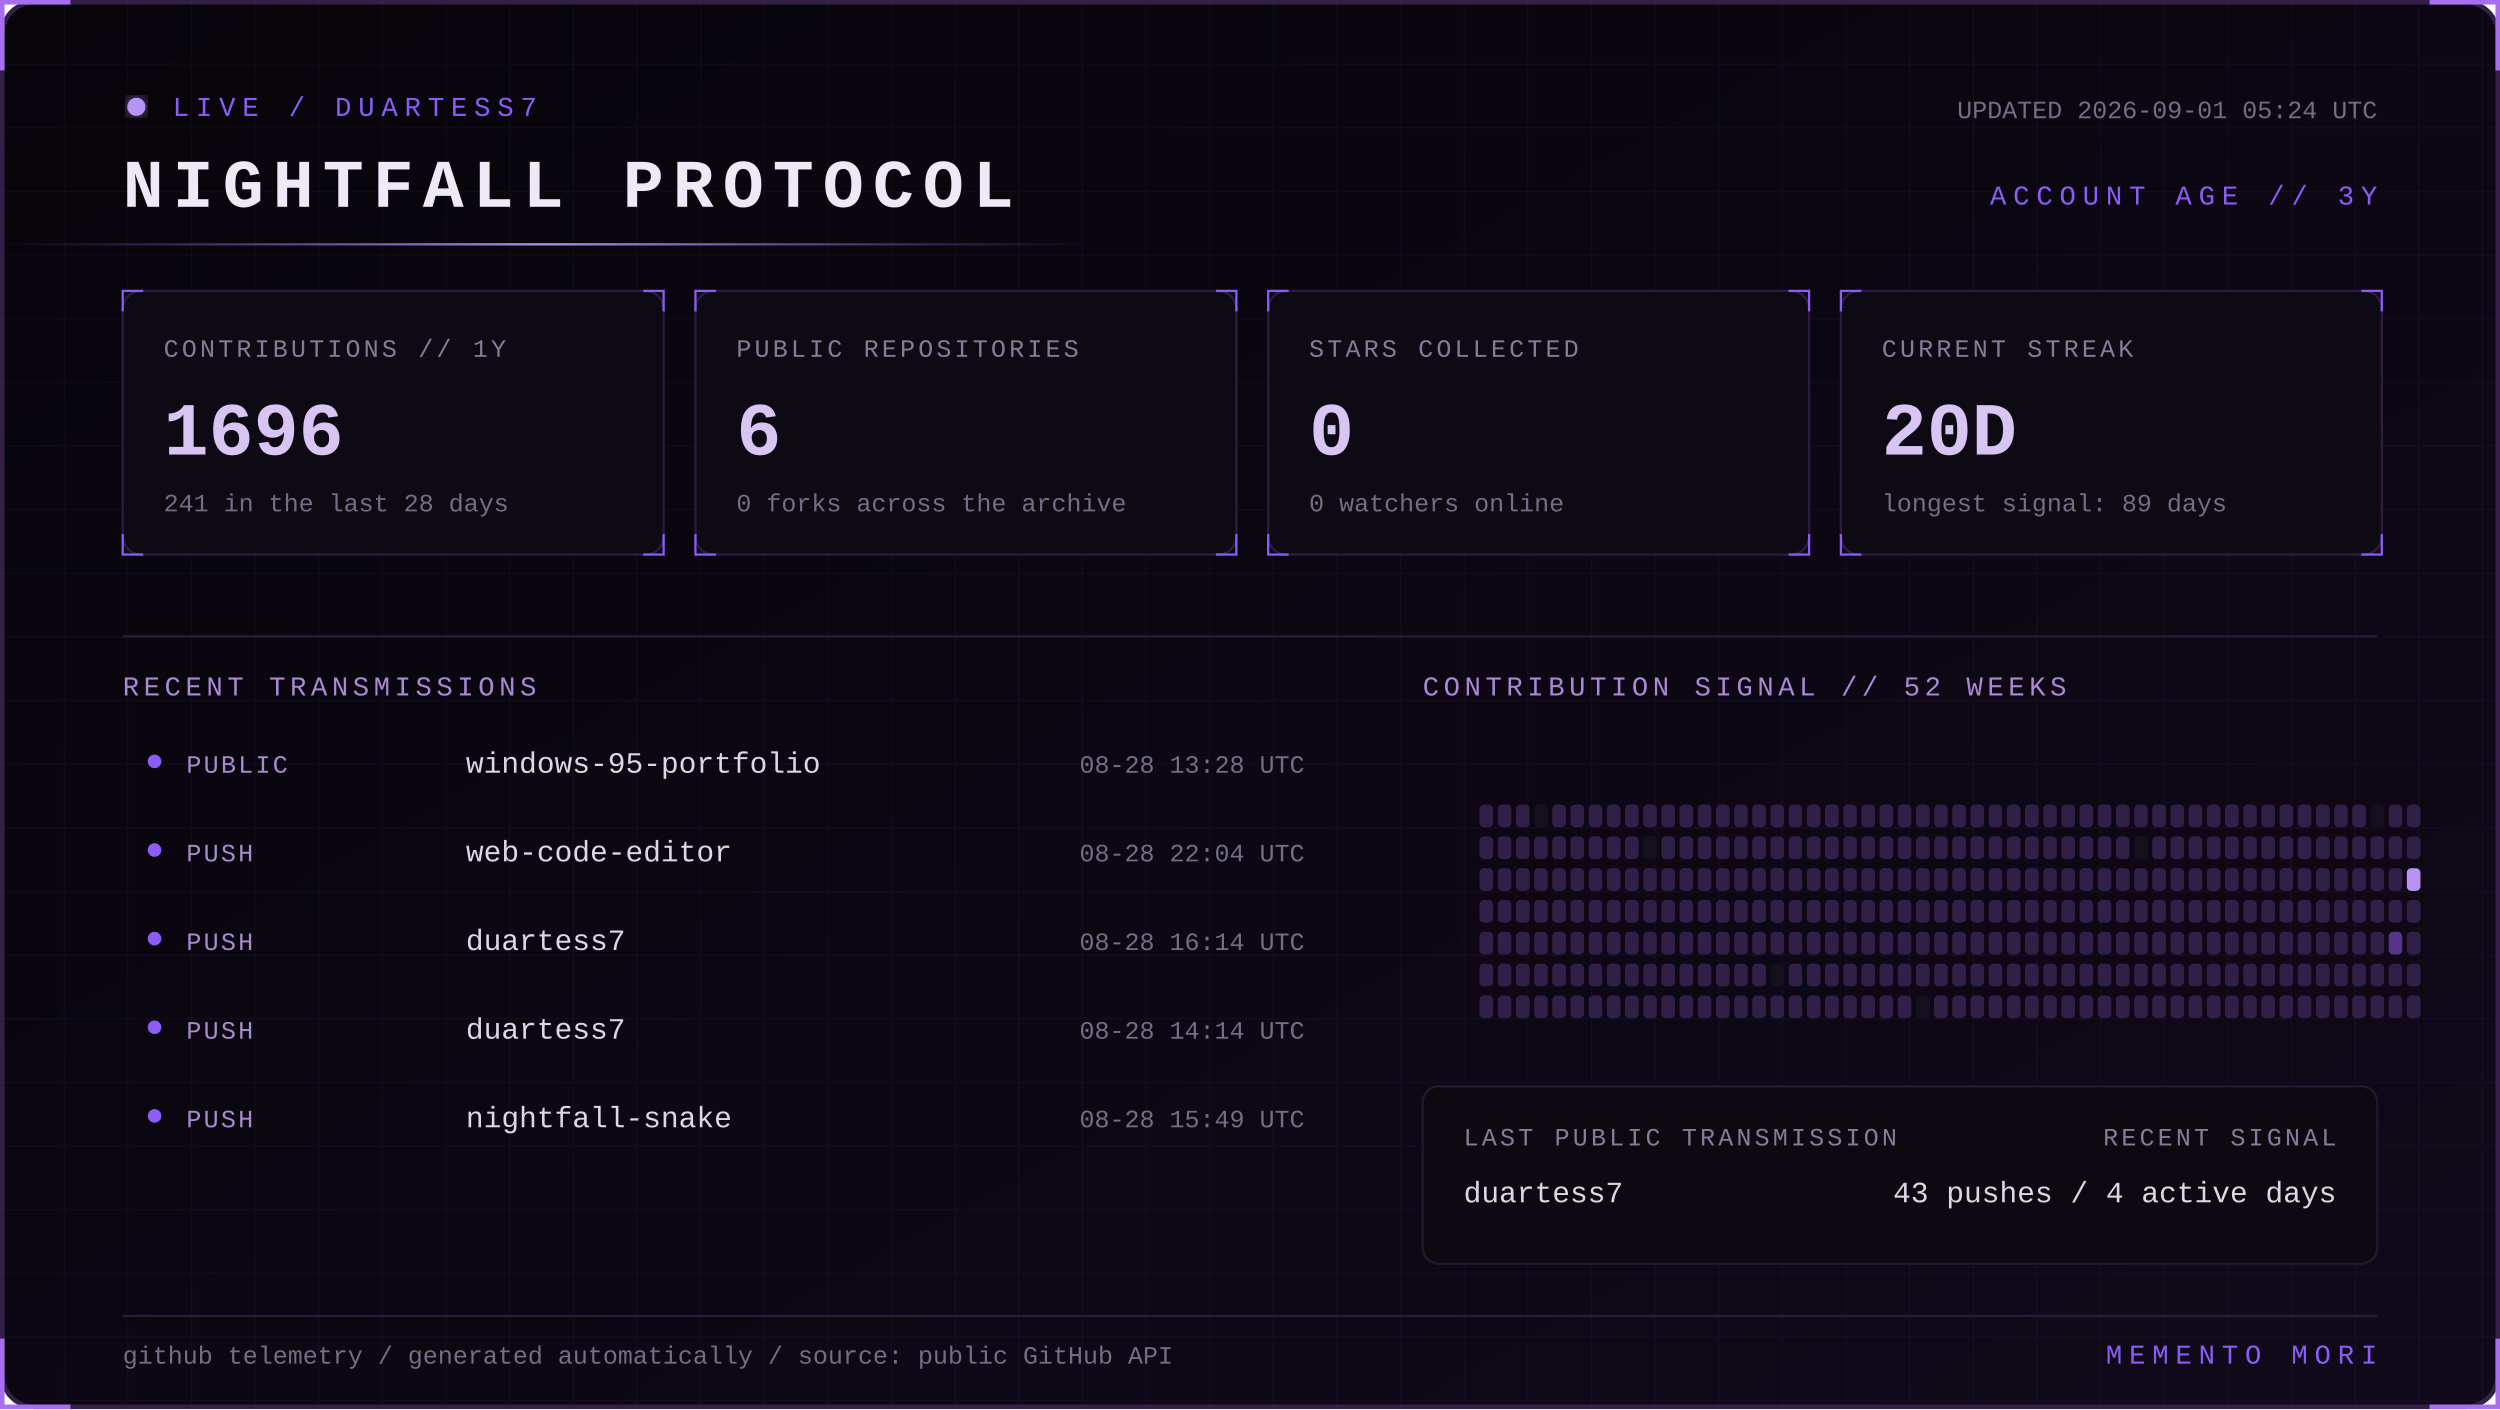
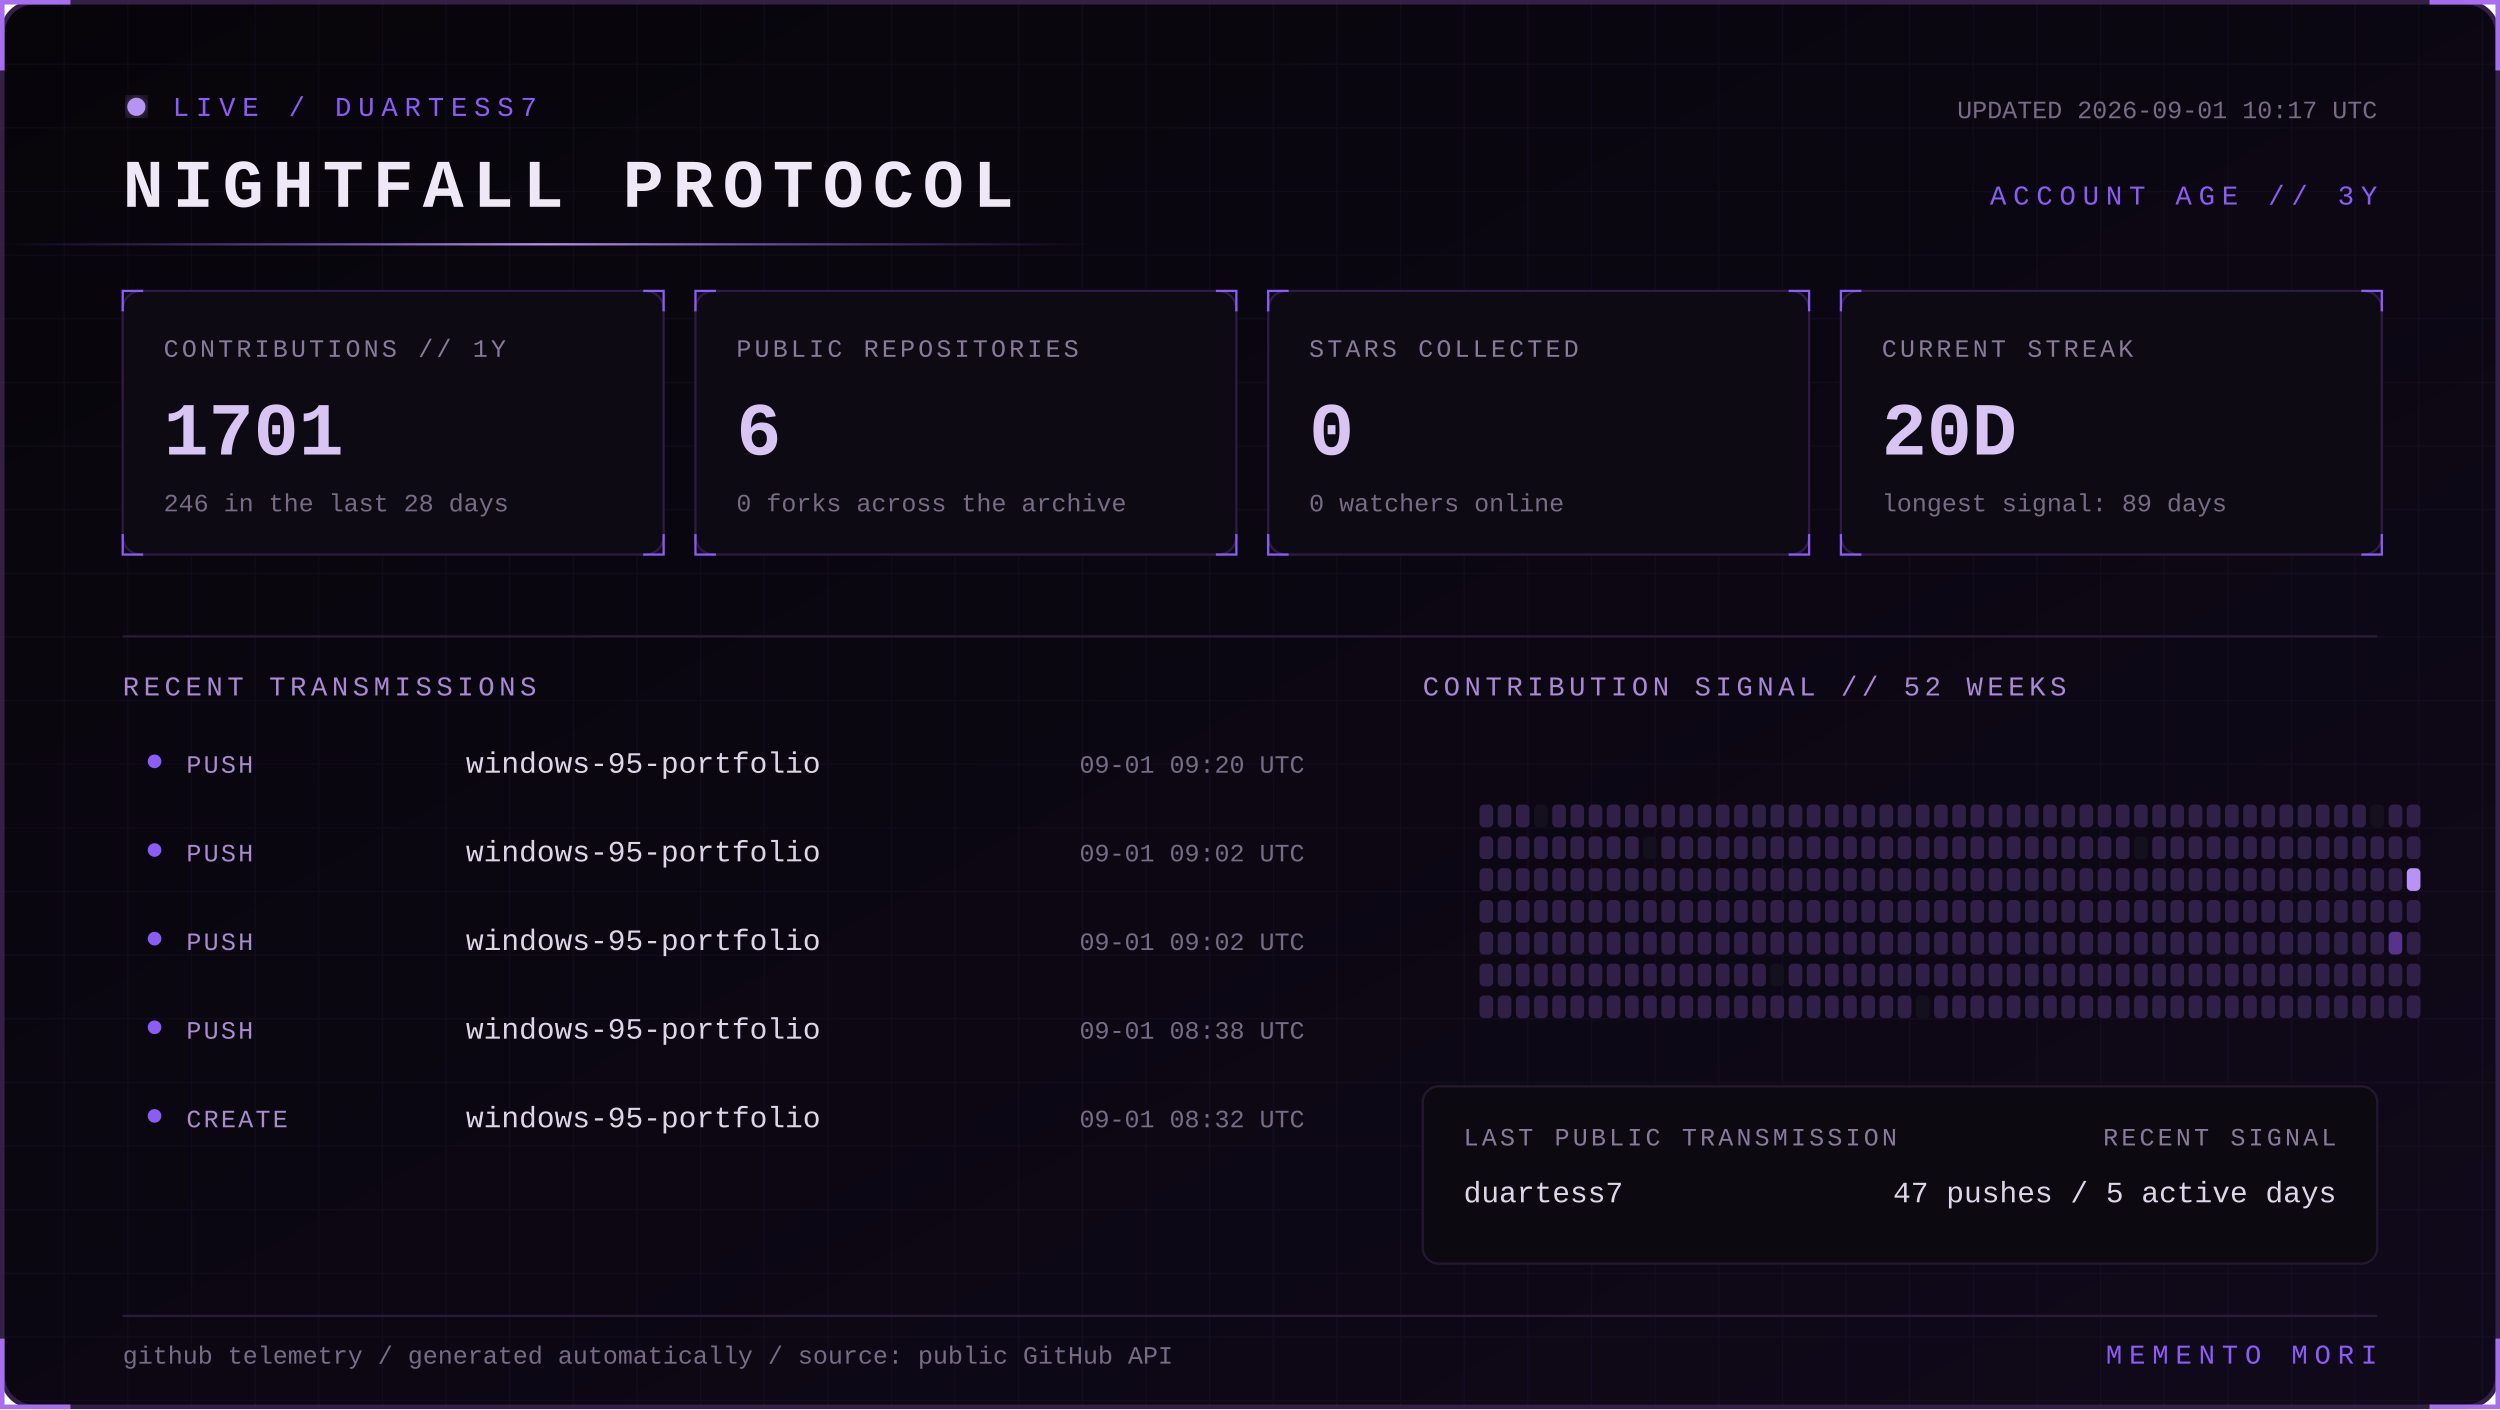
<svg xmlns="http://www.w3.org/2000/svg" width="1100" height="620" viewBox="0 0 1100 620" role="img" aria-labelledby="title desc">
  <defs>
    <linearGradient id="bg" x1="0" y1="0" x2="1" y2="1">
      <stop stop-color="#07050a" />
      <stop offset="1" stop-color="#10091a" />
    </linearGradient>
    <linearGradient id="beam">
      <stop stop-color="#8b5cf6" stop-opacity="0" />
      <stop offset=".5" stop-color="#b794f4" />
      <stop offset="1" stop-color="#8b5cf6" stop-opacity="0" />
    </linearGradient>
    <filter id="glow">
      <feGaussianBlur stdDeviation="4" result="b" />
      <feMerge>
        <feMergeNode in="b" />
        <feMergeNode in="SourceGraphic" />
      </feMerge>
    </filter>
    <pattern id="grid" width="28" height="28" patternUnits="userSpaceOnUse">
      <path d="M28 0H0V28" fill="none" stroke="#8b5cf6" stroke-opacity=".055" />
    </pattern>
    <style>
      text { font-family: Consolas, 'Courier New', monospace; }
      .kicker { fill:#8b5cf6; font-size:12px; letter-spacing:3px; }
      .title { fill:#eee8f7; font-size:30px; font-weight:700; letter-spacing:4px; }
      .label { fill:#887a99; font-size:11px; letter-spacing:1.4px; }
      .value { fill:#d8c5f4; font-size:33px; font-weight:700; }
      .detail,.pct { fill:#776b85; font-size:11px; }
      .section { fill:#aa88d4; font-size:12px; letter-spacing:2px; }
      .lang { fill:#ded5e8; font-size:13px; }
      .event { fill:#a98bce; font-size:11px; letter-spacing:1px; }
      .scan { animation:scan 5s linear infinite; }
      .blink { animation:blink 1.6s step-end infinite; }
      @keyframes scan { from { transform:translateX(-500px) } to { transform:translateX(1100px) } }
      @keyframes blink { 50% { opacity:.25 } }
    </style>
  </defs>
  <rect x="1" y="1" width="1098" height="618" rx="14" fill="url(#bg)" stroke="#342047" stroke-width="2" />
  <rect x="1" y="1" width="1098" height="618" rx="14" fill="url(#grid)" />
  <path d="M31 1H1v30 M1069 1h30v30 M1099 589v30h-30 M31 619H1v-30" stroke="#a76ff0" stroke-width="2" fill="none" />
  <g transform="translate(54 42)">
    <circle cx="6" cy="5" r="4" fill="#b794f4" filter="url(#glow)" class="blink" />
    <text x="22" y="9" class="kicker">LIVE / DUARTESS7</text>
    <text y="49" class="title">NIGHTFALL PROTOCOL</text>
-     <text x="992" y="10" text-anchor="end" class="detail">UPDATED 2026-09-01 05:24 UTC</text>
+     <text x="992" y="10" text-anchor="end" class="detail">UPDATED 2026-09-01 10:17 UTC</text>
    <text x="992" y="48" text-anchor="end" class="kicker">ACCOUNT AGE // 3Y</text>
  </g>
  <rect y="107" width="480" height="1" fill="url(#beam)" class="scan" />
  <g transform="translate(54 128)">
    <rect width="238" height="116" rx="8" fill="#0d0a13" stroke="#2d1b43" />
    <path d="M0 9V0h9 M229 0h9v9 M238 107v9h-9 M9 116H0v-9" stroke="#8b5cf6" fill="none" />
    <text x="18" y="29" class="label">CONTRIBUTIONS // 1Y</text>
-     <text x="18" y="72" class="value">1696</text>
-     <text x="18" y="97" class="detail">241 in the last 28 days</text>
+     <text x="18" y="72" class="value">1701</text>
+     <text x="18" y="97" class="detail">246 in the last 28 days</text>
  </g>
  <g transform="translate(306 128)">
    <rect width="238" height="116" rx="8" fill="#0d0a13" stroke="#2d1b43" />
    <path d="M0 9V0h9 M229 0h9v9 M238 107v9h-9 M9 116H0v-9" stroke="#8b5cf6" fill="none" />
    <text x="18" y="29" class="label">PUBLIC REPOSITORIES</text>
    <text x="18" y="72" class="value">6</text>
    <text x="18" y="97" class="detail">0 forks across the archive</text>
  </g>
  <g transform="translate(558 128)">
    <rect width="238" height="116" rx="8" fill="#0d0a13" stroke="#2d1b43" />
    <path d="M0 9V0h9 M229 0h9v9 M238 107v9h-9 M9 116H0v-9" stroke="#8b5cf6" fill="none" />
    <text x="18" y="29" class="label">STARS COLLECTED</text>
    <text x="18" y="72" class="value">0</text>
    <text x="18" y="97" class="detail">0 watchers online</text>
  </g>
  <g transform="translate(810 128)">
    <rect width="238" height="116" rx="8" fill="#0d0a13" stroke="#2d1b43" />
    <path d="M0 9V0h9 M229 0h9v9 M238 107v9h-9 M9 116H0v-9" stroke="#8b5cf6" fill="none" />
    <text x="18" y="29" class="label">CURRENT STREAK</text>
    <text x="18" y="72" class="value">20D</text>
    <text x="18" y="97" class="detail">longest signal: 89 days</text>
  </g>
  <path d="M54 280H1046" stroke="#291b39" />
  <text x="54" y="306" class="section">RECENT TRANSMISSIONS</text>
  <text x="626" y="306" class="section">CONTRIBUTION SIGNAL // 52 WEEKS</text>
  <circle cx="68" cy="335" r="3" fill="#8b5cf6" />
-   <text x="82" y="340" class="event">PUBLIC</text>
+   <text x="82" y="340" class="event">PUSH</text>
  <text x="205" y="340" class="lang">windows-95-portfolio</text>
-   <text x="574" y="340" text-anchor="end" class="pct">08-28 13:28 UTC</text>
+   <text x="574" y="340" text-anchor="end" class="pct">09-01 09:20 UTC</text>
  <circle cx="68" cy="374" r="3" fill="#8b5cf6" />
  <text x="82" y="379" class="event">PUSH</text>
-   <text x="205" y="379" class="lang">web-code-editor</text>
-   <text x="574" y="379" text-anchor="end" class="pct">08-28 22:04 UTC</text>
+   <text x="205" y="379" class="lang">windows-95-portfolio</text>
+   <text x="574" y="379" text-anchor="end" class="pct">09-01 09:02 UTC</text>
  <circle cx="68" cy="413" r="3" fill="#8b5cf6" />
  <text x="82" y="418" class="event">PUSH</text>
-   <text x="205" y="418" class="lang">duartess7</text>
-   <text x="574" y="418" text-anchor="end" class="pct">08-28 16:14 UTC</text>
+   <text x="205" y="418" class="lang">windows-95-portfolio</text>
+   <text x="574" y="418" text-anchor="end" class="pct">09-01 09:02 UTC</text>
  <circle cx="68" cy="452" r="3" fill="#8b5cf6" />
  <text x="82" y="457" class="event">PUSH</text>
-   <text x="205" y="457" class="lang">duartess7</text>
-   <text x="574" y="457" text-anchor="end" class="pct">08-28 14:14 UTC</text>
+   <text x="205" y="457" class="lang">windows-95-portfolio</text>
+   <text x="574" y="457" text-anchor="end" class="pct">09-01 08:38 UTC</text>
  <circle cx="68" cy="491" r="3" fill="#8b5cf6" />
-   <text x="82" y="496" class="event">PUSH</text>
-   <text x="205" y="496" class="lang">nightfall-snake</text>
-   <text x="574" y="496" text-anchor="end" class="pct">08-28 15:49 UTC</text>
+   <text x="82" y="496" class="event">CREATE</text>
+   <text x="205" y="496" class="lang">windows-95-portfolio</text>
+   <text x="574" y="496" text-anchor="end" class="pct">09-01 08:32 UTC</text>
  <g>
    <rect x="651" y="354" width="6" height="10" rx="2" fill="#302047" />
    <rect x="651" y="368" width="6" height="10" rx="2" fill="#302047" />
    <rect x="651" y="382" width="6" height="10" rx="2" fill="#302047" />
    <rect x="651" y="396" width="6" height="10" rx="2" fill="#302047" />
    <rect x="651" y="410" width="6" height="10" rx="2" fill="#302047" />
    <rect x="651" y="424" width="6" height="10" rx="2" fill="#302047" />
    <rect x="651" y="438" width="6" height="10" rx="2" fill="#302047" />
    <rect x="659" y="354" width="6" height="10" rx="2" fill="#302047" />
    <rect x="659" y="368" width="6" height="10" rx="2" fill="#302047" />
    <rect x="659" y="382" width="6" height="10" rx="2" fill="#302047" />
    <rect x="659" y="396" width="6" height="10" rx="2" fill="#302047" />
    <rect x="659" y="410" width="6" height="10" rx="2" fill="#302047" />
    <rect x="659" y="424" width="6" height="10" rx="2" fill="#302047" />
    <rect x="659" y="438" width="6" height="10" rx="2" fill="#302047" />
    <rect x="667" y="354" width="6" height="10" rx="2" fill="#302047" />
    <rect x="667" y="368" width="6" height="10" rx="2" fill="#302047" />
    <rect x="667" y="382" width="6" height="10" rx="2" fill="#302047" />
    <rect x="667" y="396" width="6" height="10" rx="2" fill="#302047" />
    <rect x="667" y="410" width="6" height="10" rx="2" fill="#302047" />
    <rect x="667" y="424" width="6" height="10" rx="2" fill="#302047" />
    <rect x="667" y="438" width="6" height="10" rx="2" fill="#302047" />
    <rect x="675" y="354" width="6" height="10" rx="2" fill="#15101d" />
    <rect x="675" y="368" width="6" height="10" rx="2" fill="#302047" />
    <rect x="675" y="382" width="6" height="10" rx="2" fill="#302047" />
    <rect x="675" y="396" width="6" height="10" rx="2" fill="#302047" />
    <rect x="675" y="410" width="6" height="10" rx="2" fill="#302047" />
    <rect x="675" y="424" width="6" height="10" rx="2" fill="#302047" />
    <rect x="675" y="438" width="6" height="10" rx="2" fill="#302047" />
    <rect x="683" y="354" width="6" height="10" rx="2" fill="#302047" />
    <rect x="683" y="368" width="6" height="10" rx="2" fill="#302047" />
    <rect x="683" y="382" width="6" height="10" rx="2" fill="#302047" />
    <rect x="683" y="396" width="6" height="10" rx="2" fill="#302047" />
    <rect x="683" y="410" width="6" height="10" rx="2" fill="#302047" />
    <rect x="683" y="424" width="6" height="10" rx="2" fill="#302047" />
    <rect x="683" y="438" width="6" height="10" rx="2" fill="#302047" />
    <rect x="691" y="354" width="6" height="10" rx="2" fill="#302047" />
    <rect x="691" y="368" width="6" height="10" rx="2" fill="#302047" />
    <rect x="691" y="382" width="6" height="10" rx="2" fill="#302047" />
    <rect x="691" y="396" width="6" height="10" rx="2" fill="#302047" />
    <rect x="691" y="410" width="6" height="10" rx="2" fill="#302047" />
    <rect x="691" y="424" width="6" height="10" rx="2" fill="#302047" />
    <rect x="691" y="438" width="6" height="10" rx="2" fill="#302047" />
    <rect x="699" y="354" width="6" height="10" rx="2" fill="#302047" />
    <rect x="699" y="368" width="6" height="10" rx="2" fill="#302047" />
    <rect x="699" y="382" width="6" height="10" rx="2" fill="#302047" />
    <rect x="699" y="396" width="6" height="10" rx="2" fill="#302047" />
    <rect x="699" y="410" width="6" height="10" rx="2" fill="#302047" />
    <rect x="699" y="424" width="6" height="10" rx="2" fill="#302047" />
    <rect x="699" y="438" width="6" height="10" rx="2" fill="#302047" />
    <rect x="707" y="354" width="6" height="10" rx="2" fill="#302047" />
    <rect x="707" y="368" width="6" height="10" rx="2" fill="#302047" />
    <rect x="707" y="382" width="6" height="10" rx="2" fill="#302047" />
    <rect x="707" y="396" width="6" height="10" rx="2" fill="#302047" />
    <rect x="707" y="410" width="6" height="10" rx="2" fill="#302047" />
    <rect x="707" y="424" width="6" height="10" rx="2" fill="#302047" />
    <rect x="707" y="438" width="6" height="10" rx="2" fill="#302047" />
    <rect x="715" y="354" width="6" height="10" rx="2" fill="#302047" />
    <rect x="715" y="368" width="6" height="10" rx="2" fill="#302047" />
    <rect x="715" y="382" width="6" height="10" rx="2" fill="#302047" />
    <rect x="715" y="396" width="6" height="10" rx="2" fill="#302047" />
    <rect x="715" y="410" width="6" height="10" rx="2" fill="#302047" />
    <rect x="715" y="424" width="6" height="10" rx="2" fill="#302047" />
    <rect x="715" y="438" width="6" height="10" rx="2" fill="#302047" />
    <rect x="723" y="354" width="6" height="10" rx="2" fill="#302047" />
    <rect x="723" y="368" width="6" height="10" rx="2" fill="#15101d" />
    <rect x="723" y="382" width="6" height="10" rx="2" fill="#302047" />
    <rect x="723" y="396" width="6" height="10" rx="2" fill="#302047" />
    <rect x="723" y="410" width="6" height="10" rx="2" fill="#302047" />
    <rect x="723" y="424" width="6" height="10" rx="2" fill="#302047" />
    <rect x="723" y="438" width="6" height="10" rx="2" fill="#302047" />
    <rect x="731" y="354" width="6" height="10" rx="2" fill="#302047" />
    <rect x="731" y="368" width="6" height="10" rx="2" fill="#302047" />
    <rect x="731" y="382" width="6" height="10" rx="2" fill="#302047" />
    <rect x="731" y="396" width="6" height="10" rx="2" fill="#302047" />
    <rect x="731" y="410" width="6" height="10" rx="2" fill="#302047" />
    <rect x="731" y="424" width="6" height="10" rx="2" fill="#302047" />
    <rect x="731" y="438" width="6" height="10" rx="2" fill="#302047" />
    <rect x="739" y="354" width="6" height="10" rx="2" fill="#302047" />
    <rect x="739" y="368" width="6" height="10" rx="2" fill="#302047" />
    <rect x="739" y="382" width="6" height="10" rx="2" fill="#302047" />
    <rect x="739" y="396" width="6" height="10" rx="2" fill="#302047" />
    <rect x="739" y="410" width="6" height="10" rx="2" fill="#302047" />
    <rect x="739" y="424" width="6" height="10" rx="2" fill="#302047" />
    <rect x="739" y="438" width="6" height="10" rx="2" fill="#302047" />
    <rect x="747" y="354" width="6" height="10" rx="2" fill="#302047" />
    <rect x="747" y="368" width="6" height="10" rx="2" fill="#302047" />
    <rect x="747" y="382" width="6" height="10" rx="2" fill="#302047" />
    <rect x="747" y="396" width="6" height="10" rx="2" fill="#302047" />
    <rect x="747" y="410" width="6" height="10" rx="2" fill="#302047" />
    <rect x="747" y="424" width="6" height="10" rx="2" fill="#302047" />
    <rect x="747" y="438" width="6" height="10" rx="2" fill="#302047" />
    <rect x="755" y="354" width="6" height="10" rx="2" fill="#302047" />
    <rect x="755" y="368" width="6" height="10" rx="2" fill="#302047" />
    <rect x="755" y="382" width="6" height="10" rx="2" fill="#302047" />
    <rect x="755" y="396" width="6" height="10" rx="2" fill="#302047" />
    <rect x="755" y="410" width="6" height="10" rx="2" fill="#302047" />
    <rect x="755" y="424" width="6" height="10" rx="2" fill="#302047" />
    <rect x="755" y="438" width="6" height="10" rx="2" fill="#302047" />
    <rect x="763" y="354" width="6" height="10" rx="2" fill="#302047" />
    <rect x="763" y="368" width="6" height="10" rx="2" fill="#302047" />
    <rect x="763" y="382" width="6" height="10" rx="2" fill="#302047" />
    <rect x="763" y="396" width="6" height="10" rx="2" fill="#302047" />
    <rect x="763" y="410" width="6" height="10" rx="2" fill="#302047" />
    <rect x="763" y="424" width="6" height="10" rx="2" fill="#302047" />
    <rect x="763" y="438" width="6" height="10" rx="2" fill="#302047" />
    <rect x="771" y="354" width="6" height="10" rx="2" fill="#302047" />
    <rect x="771" y="368" width="6" height="10" rx="2" fill="#302047" />
    <rect x="771" y="382" width="6" height="10" rx="2" fill="#302047" />
    <rect x="771" y="396" width="6" height="10" rx="2" fill="#302047" />
    <rect x="771" y="410" width="6" height="10" rx="2" fill="#302047" />
    <rect x="771" y="424" width="6" height="10" rx="2" fill="#302047" />
    <rect x="771" y="438" width="6" height="10" rx="2" fill="#302047" />
    <rect x="779" y="354" width="6" height="10" rx="2" fill="#302047" />
    <rect x="779" y="368" width="6" height="10" rx="2" fill="#302047" />
    <rect x="779" y="382" width="6" height="10" rx="2" fill="#302047" />
    <rect x="779" y="396" width="6" height="10" rx="2" fill="#302047" />
    <rect x="779" y="410" width="6" height="10" rx="2" fill="#302047" />
    <rect x="779" y="424" width="6" height="10" rx="2" fill="#15101d" />
    <rect x="779" y="438" width="6" height="10" rx="2" fill="#302047" />
    <rect x="787" y="354" width="6" height="10" rx="2" fill="#302047" />
    <rect x="787" y="368" width="6" height="10" rx="2" fill="#302047" />
    <rect x="787" y="382" width="6" height="10" rx="2" fill="#302047" />
    <rect x="787" y="396" width="6" height="10" rx="2" fill="#302047" />
    <rect x="787" y="410" width="6" height="10" rx="2" fill="#302047" />
    <rect x="787" y="424" width="6" height="10" rx="2" fill="#302047" />
    <rect x="787" y="438" width="6" height="10" rx="2" fill="#302047" />
    <rect x="795" y="354" width="6" height="10" rx="2" fill="#302047" />
    <rect x="795" y="368" width="6" height="10" rx="2" fill="#302047" />
    <rect x="795" y="382" width="6" height="10" rx="2" fill="#302047" />
    <rect x="795" y="396" width="6" height="10" rx="2" fill="#302047" />
    <rect x="795" y="410" width="6" height="10" rx="2" fill="#302047" />
    <rect x="795" y="424" width="6" height="10" rx="2" fill="#302047" />
    <rect x="795" y="438" width="6" height="10" rx="2" fill="#302047" />
    <rect x="803" y="354" width="6" height="10" rx="2" fill="#302047" />
    <rect x="803" y="368" width="6" height="10" rx="2" fill="#302047" />
    <rect x="803" y="382" width="6" height="10" rx="2" fill="#302047" />
    <rect x="803" y="396" width="6" height="10" rx="2" fill="#302047" />
    <rect x="803" y="410" width="6" height="10" rx="2" fill="#302047" />
    <rect x="803" y="424" width="6" height="10" rx="2" fill="#302047" />
    <rect x="803" y="438" width="6" height="10" rx="2" fill="#302047" />
    <rect x="811" y="354" width="6" height="10" rx="2" fill="#302047" />
    <rect x="811" y="368" width="6" height="10" rx="2" fill="#302047" />
    <rect x="811" y="382" width="6" height="10" rx="2" fill="#302047" />
    <rect x="811" y="396" width="6" height="10" rx="2" fill="#302047" />
    <rect x="811" y="410" width="6" height="10" rx="2" fill="#302047" />
    <rect x="811" y="424" width="6" height="10" rx="2" fill="#302047" />
    <rect x="811" y="438" width="6" height="10" rx="2" fill="#302047" />
    <rect x="819" y="354" width="6" height="10" rx="2" fill="#302047" />
    <rect x="819" y="368" width="6" height="10" rx="2" fill="#302047" />
    <rect x="819" y="382" width="6" height="10" rx="2" fill="#302047" />
    <rect x="819" y="396" width="6" height="10" rx="2" fill="#302047" />
    <rect x="819" y="410" width="6" height="10" rx="2" fill="#302047" />
    <rect x="819" y="424" width="6" height="10" rx="2" fill="#302047" />
    <rect x="819" y="438" width="6" height="10" rx="2" fill="#302047" />
    <rect x="827" y="354" width="6" height="10" rx="2" fill="#302047" />
    <rect x="827" y="368" width="6" height="10" rx="2" fill="#302047" />
    <rect x="827" y="382" width="6" height="10" rx="2" fill="#302047" />
    <rect x="827" y="396" width="6" height="10" rx="2" fill="#302047" />
    <rect x="827" y="410" width="6" height="10" rx="2" fill="#302047" />
    <rect x="827" y="424" width="6" height="10" rx="2" fill="#302047" />
    <rect x="827" y="438" width="6" height="10" rx="2" fill="#302047" />
    <rect x="835" y="354" width="6" height="10" rx="2" fill="#302047" />
    <rect x="835" y="368" width="6" height="10" rx="2" fill="#302047" />
    <rect x="835" y="382" width="6" height="10" rx="2" fill="#302047" />
    <rect x="835" y="396" width="6" height="10" rx="2" fill="#302047" />
    <rect x="835" y="410" width="6" height="10" rx="2" fill="#302047" />
    <rect x="835" y="424" width="6" height="10" rx="2" fill="#302047" />
    <rect x="835" y="438" width="6" height="10" rx="2" fill="#302047" />
    <rect x="843" y="354" width="6" height="10" rx="2" fill="#302047" />
    <rect x="843" y="368" width="6" height="10" rx="2" fill="#302047" />
    <rect x="843" y="382" width="6" height="10" rx="2" fill="#302047" />
    <rect x="843" y="396" width="6" height="10" rx="2" fill="#302047" />
    <rect x="843" y="410" width="6" height="10" rx="2" fill="#302047" />
    <rect x="843" y="424" width="6" height="10" rx="2" fill="#302047" />
    <rect x="843" y="438" width="6" height="10" rx="2" fill="#15101d" />
    <rect x="851" y="354" width="6" height="10" rx="2" fill="#302047" />
    <rect x="851" y="368" width="6" height="10" rx="2" fill="#302047" />
    <rect x="851" y="382" width="6" height="10" rx="2" fill="#302047" />
    <rect x="851" y="396" width="6" height="10" rx="2" fill="#302047" />
    <rect x="851" y="410" width="6" height="10" rx="2" fill="#302047" />
    <rect x="851" y="424" width="6" height="10" rx="2" fill="#302047" />
    <rect x="851" y="438" width="6" height="10" rx="2" fill="#302047" />
    <rect x="859" y="354" width="6" height="10" rx="2" fill="#302047" />
    <rect x="859" y="368" width="6" height="10" rx="2" fill="#302047" />
    <rect x="859" y="382" width="6" height="10" rx="2" fill="#302047" />
    <rect x="859" y="396" width="6" height="10" rx="2" fill="#302047" />
    <rect x="859" y="410" width="6" height="10" rx="2" fill="#302047" />
    <rect x="859" y="424" width="6" height="10" rx="2" fill="#302047" />
    <rect x="859" y="438" width="6" height="10" rx="2" fill="#302047" />
    <rect x="867" y="354" width="6" height="10" rx="2" fill="#302047" />
    <rect x="867" y="368" width="6" height="10" rx="2" fill="#302047" />
    <rect x="867" y="382" width="6" height="10" rx="2" fill="#302047" />
    <rect x="867" y="396" width="6" height="10" rx="2" fill="#302047" />
    <rect x="867" y="410" width="6" height="10" rx="2" fill="#302047" />
    <rect x="867" y="424" width="6" height="10" rx="2" fill="#302047" />
    <rect x="867" y="438" width="6" height="10" rx="2" fill="#302047" />
    <rect x="875" y="354" width="6" height="10" rx="2" fill="#302047" />
    <rect x="875" y="368" width="6" height="10" rx="2" fill="#302047" />
    <rect x="875" y="382" width="6" height="10" rx="2" fill="#302047" />
    <rect x="875" y="396" width="6" height="10" rx="2" fill="#302047" />
    <rect x="875" y="410" width="6" height="10" rx="2" fill="#302047" />
    <rect x="875" y="424" width="6" height="10" rx="2" fill="#302047" />
    <rect x="875" y="438" width="6" height="10" rx="2" fill="#302047" />
    <rect x="883" y="354" width="6" height="10" rx="2" fill="#302047" />
    <rect x="883" y="368" width="6" height="10" rx="2" fill="#302047" />
    <rect x="883" y="382" width="6" height="10" rx="2" fill="#302047" />
    <rect x="883" y="396" width="6" height="10" rx="2" fill="#302047" />
    <rect x="883" y="410" width="6" height="10" rx="2" fill="#302047" />
    <rect x="883" y="424" width="6" height="10" rx="2" fill="#302047" />
    <rect x="883" y="438" width="6" height="10" rx="2" fill="#302047" />
    <rect x="891" y="354" width="6" height="10" rx="2" fill="#302047" />
    <rect x="891" y="368" width="6" height="10" rx="2" fill="#302047" />
    <rect x="891" y="382" width="6" height="10" rx="2" fill="#302047" />
    <rect x="891" y="396" width="6" height="10" rx="2" fill="#302047" />
    <rect x="891" y="410" width="6" height="10" rx="2" fill="#302047" />
    <rect x="891" y="424" width="6" height="10" rx="2" fill="#302047" />
    <rect x="891" y="438" width="6" height="10" rx="2" fill="#302047" />
    <rect x="899" y="354" width="6" height="10" rx="2" fill="#302047" />
    <rect x="899" y="368" width="6" height="10" rx="2" fill="#302047" />
    <rect x="899" y="382" width="6" height="10" rx="2" fill="#302047" />
    <rect x="899" y="396" width="6" height="10" rx="2" fill="#302047" />
    <rect x="899" y="410" width="6" height="10" rx="2" fill="#302047" />
    <rect x="899" y="424" width="6" height="10" rx="2" fill="#302047" />
    <rect x="899" y="438" width="6" height="10" rx="2" fill="#302047" />
    <rect x="907" y="354" width="6" height="10" rx="2" fill="#302047" />
    <rect x="907" y="368" width="6" height="10" rx="2" fill="#302047" />
    <rect x="907" y="382" width="6" height="10" rx="2" fill="#302047" />
    <rect x="907" y="396" width="6" height="10" rx="2" fill="#302047" />
    <rect x="907" y="410" width="6" height="10" rx="2" fill="#302047" />
    <rect x="907" y="424" width="6" height="10" rx="2" fill="#302047" />
    <rect x="907" y="438" width="6" height="10" rx="2" fill="#302047" />
    <rect x="915" y="354" width="6" height="10" rx="2" fill="#302047" />
    <rect x="915" y="368" width="6" height="10" rx="2" fill="#302047" />
    <rect x="915" y="382" width="6" height="10" rx="2" fill="#302047" />
    <rect x="915" y="396" width="6" height="10" rx="2" fill="#302047" />
    <rect x="915" y="410" width="6" height="10" rx="2" fill="#302047" />
    <rect x="915" y="424" width="6" height="10" rx="2" fill="#302047" />
    <rect x="915" y="438" width="6" height="10" rx="2" fill="#302047" />
    <rect x="923" y="354" width="6" height="10" rx="2" fill="#302047" />
    <rect x="923" y="368" width="6" height="10" rx="2" fill="#302047" />
    <rect x="923" y="382" width="6" height="10" rx="2" fill="#302047" />
    <rect x="923" y="396" width="6" height="10" rx="2" fill="#302047" />
    <rect x="923" y="410" width="6" height="10" rx="2" fill="#302047" />
    <rect x="923" y="424" width="6" height="10" rx="2" fill="#302047" />
    <rect x="923" y="438" width="6" height="10" rx="2" fill="#302047" />
    <rect x="931" y="354" width="6" height="10" rx="2" fill="#302047" />
    <rect x="931" y="368" width="6" height="10" rx="2" fill="#302047" />
    <rect x="931" y="382" width="6" height="10" rx="2" fill="#302047" />
    <rect x="931" y="396" width="6" height="10" rx="2" fill="#302047" />
    <rect x="931" y="410" width="6" height="10" rx="2" fill="#302047" />
    <rect x="931" y="424" width="6" height="10" rx="2" fill="#302047" />
    <rect x="931" y="438" width="6" height="10" rx="2" fill="#302047" />
    <rect x="939" y="354" width="6" height="10" rx="2" fill="#302047" />
    <rect x="939" y="368" width="6" height="10" rx="2" fill="#15101d" />
    <rect x="939" y="382" width="6" height="10" rx="2" fill="#302047" />
    <rect x="939" y="396" width="6" height="10" rx="2" fill="#302047" />
    <rect x="939" y="410" width="6" height="10" rx="2" fill="#302047" />
    <rect x="939" y="424" width="6" height="10" rx="2" fill="#302047" />
    <rect x="939" y="438" width="6" height="10" rx="2" fill="#302047" />
    <rect x="947" y="354" width="6" height="10" rx="2" fill="#302047" />
    <rect x="947" y="368" width="6" height="10" rx="2" fill="#302047" />
    <rect x="947" y="382" width="6" height="10" rx="2" fill="#302047" />
    <rect x="947" y="396" width="6" height="10" rx="2" fill="#302047" />
    <rect x="947" y="410" width="6" height="10" rx="2" fill="#302047" />
    <rect x="947" y="424" width="6" height="10" rx="2" fill="#302047" />
    <rect x="947" y="438" width="6" height="10" rx="2" fill="#302047" />
    <rect x="955" y="354" width="6" height="10" rx="2" fill="#302047" />
    <rect x="955" y="368" width="6" height="10" rx="2" fill="#302047" />
    <rect x="955" y="382" width="6" height="10" rx="2" fill="#302047" />
    <rect x="955" y="396" width="6" height="10" rx="2" fill="#302047" />
    <rect x="955" y="410" width="6" height="10" rx="2" fill="#302047" />
    <rect x="955" y="424" width="6" height="10" rx="2" fill="#302047" />
    <rect x="955" y="438" width="6" height="10" rx="2" fill="#302047" />
    <rect x="963" y="354" width="6" height="10" rx="2" fill="#302047" />
    <rect x="963" y="368" width="6" height="10" rx="2" fill="#302047" />
    <rect x="963" y="382" width="6" height="10" rx="2" fill="#302047" />
    <rect x="963" y="396" width="6" height="10" rx="2" fill="#302047" />
    <rect x="963" y="410" width="6" height="10" rx="2" fill="#302047" />
    <rect x="963" y="424" width="6" height="10" rx="2" fill="#302047" />
    <rect x="963" y="438" width="6" height="10" rx="2" fill="#302047" />
    <rect x="971" y="354" width="6" height="10" rx="2" fill="#302047" />
    <rect x="971" y="368" width="6" height="10" rx="2" fill="#302047" />
    <rect x="971" y="382" width="6" height="10" rx="2" fill="#302047" />
    <rect x="971" y="396" width="6" height="10" rx="2" fill="#302047" />
    <rect x="971" y="410" width="6" height="10" rx="2" fill="#302047" />
    <rect x="971" y="424" width="6" height="10" rx="2" fill="#302047" />
    <rect x="971" y="438" width="6" height="10" rx="2" fill="#302047" />
    <rect x="979" y="354" width="6" height="10" rx="2" fill="#302047" />
    <rect x="979" y="368" width="6" height="10" rx="2" fill="#302047" />
    <rect x="979" y="382" width="6" height="10" rx="2" fill="#302047" />
    <rect x="979" y="396" width="6" height="10" rx="2" fill="#302047" />
    <rect x="979" y="410" width="6" height="10" rx="2" fill="#302047" />
    <rect x="979" y="424" width="6" height="10" rx="2" fill="#302047" />
    <rect x="979" y="438" width="6" height="10" rx="2" fill="#302047" />
    <rect x="987" y="354" width="6" height="10" rx="2" fill="#302047" />
    <rect x="987" y="368" width="6" height="10" rx="2" fill="#302047" />
    <rect x="987" y="382" width="6" height="10" rx="2" fill="#302047" />
    <rect x="987" y="396" width="6" height="10" rx="2" fill="#302047" />
    <rect x="987" y="410" width="6" height="10" rx="2" fill="#302047" />
    <rect x="987" y="424" width="6" height="10" rx="2" fill="#302047" />
    <rect x="987" y="438" width="6" height="10" rx="2" fill="#302047" />
    <rect x="995" y="354" width="6" height="10" rx="2" fill="#302047" />
    <rect x="995" y="368" width="6" height="10" rx="2" fill="#302047" />
    <rect x="995" y="382" width="6" height="10" rx="2" fill="#302047" />
    <rect x="995" y="396" width="6" height="10" rx="2" fill="#302047" />
    <rect x="995" y="410" width="6" height="10" rx="2" fill="#302047" />
    <rect x="995" y="424" width="6" height="10" rx="2" fill="#302047" />
    <rect x="995" y="438" width="6" height="10" rx="2" fill="#302047" />
    <rect x="1003" y="354" width="6" height="10" rx="2" fill="#302047" />
    <rect x="1003" y="368" width="6" height="10" rx="2" fill="#302047" />
    <rect x="1003" y="382" width="6" height="10" rx="2" fill="#302047" />
    <rect x="1003" y="396" width="6" height="10" rx="2" fill="#302047" />
    <rect x="1003" y="410" width="6" height="10" rx="2" fill="#302047" />
    <rect x="1003" y="424" width="6" height="10" rx="2" fill="#302047" />
    <rect x="1003" y="438" width="6" height="10" rx="2" fill="#302047" />
    <rect x="1011" y="354" width="6" height="10" rx="2" fill="#302047" />
    <rect x="1011" y="368" width="6" height="10" rx="2" fill="#302047" />
    <rect x="1011" y="382" width="6" height="10" rx="2" fill="#302047" />
    <rect x="1011" y="396" width="6" height="10" rx="2" fill="#302047" />
    <rect x="1011" y="410" width="6" height="10" rx="2" fill="#302047" />
    <rect x="1011" y="424" width="6" height="10" rx="2" fill="#302047" />
    <rect x="1011" y="438" width="6" height="10" rx="2" fill="#302047" />
    <rect x="1019" y="354" width="6" height="10" rx="2" fill="#302047" />
    <rect x="1019" y="368" width="6" height="10" rx="2" fill="#302047" />
    <rect x="1019" y="382" width="6" height="10" rx="2" fill="#302047" />
    <rect x="1019" y="396" width="6" height="10" rx="2" fill="#302047" />
    <rect x="1019" y="410" width="6" height="10" rx="2" fill="#302047" />
    <rect x="1019" y="424" width="6" height="10" rx="2" fill="#302047" />
    <rect x="1019" y="438" width="6" height="10" rx="2" fill="#302047" />
    <rect x="1027" y="354" width="6" height="10" rx="2" fill="#302047" />
    <rect x="1027" y="368" width="6" height="10" rx="2" fill="#302047" />
    <rect x="1027" y="382" width="6" height="10" rx="2" fill="#302047" />
    <rect x="1027" y="396" width="6" height="10" rx="2" fill="#302047" />
    <rect x="1027" y="410" width="6" height="10" rx="2" fill="#302047" />
    <rect x="1027" y="424" width="6" height="10" rx="2" fill="#302047" />
    <rect x="1027" y="438" width="6" height="10" rx="2" fill="#302047" />
    <rect x="1035" y="354" width="6" height="10" rx="2" fill="#302047" />
    <rect x="1035" y="368" width="6" height="10" rx="2" fill="#302047" />
    <rect x="1035" y="382" width="6" height="10" rx="2" fill="#302047" />
    <rect x="1035" y="396" width="6" height="10" rx="2" fill="#302047" />
    <rect x="1035" y="410" width="6" height="10" rx="2" fill="#302047" />
    <rect x="1035" y="424" width="6" height="10" rx="2" fill="#302047" />
    <rect x="1035" y="438" width="6" height="10" rx="2" fill="#302047" />
    <rect x="1043" y="354" width="6" height="10" rx="2" fill="#15101d" />
    <rect x="1043" y="368" width="6" height="10" rx="2" fill="#302047" />
    <rect x="1043" y="382" width="6" height="10" rx="2" fill="#302047" />
    <rect x="1043" y="396" width="6" height="10" rx="2" fill="#302047" />
    <rect x="1043" y="410" width="6" height="10" rx="2" fill="#302047" />
    <rect x="1043" y="424" width="6" height="10" rx="2" fill="#302047" />
    <rect x="1043" y="438" width="6" height="10" rx="2" fill="#302047" />
    <rect x="1051" y="354" width="6" height="10" rx="2" fill="#302047" />
    <rect x="1051" y="368" width="6" height="10" rx="2" fill="#302047" />
    <rect x="1051" y="382" width="6" height="10" rx="2" fill="#302047" />
    <rect x="1051" y="396" width="6" height="10" rx="2" fill="#302047" />
    <rect x="1051" y="410" width="6" height="10" rx="2" fill="#57338a" />
    <rect x="1051" y="424" width="6" height="10" rx="2" fill="#302047" />
    <rect x="1051" y="438" width="6" height="10" rx="2" fill="#302047" />
    <rect x="1059" y="354" width="6" height="10" rx="2" fill="#302047" />
    <rect x="1059" y="368" width="6" height="10" rx="2" fill="#302047" />
    <rect x="1059" y="382" width="6" height="10" rx="2" fill="#b794f4" />
    <rect x="1059" y="396" width="6" height="10" rx="2" fill="#302047" />
    <rect x="1059" y="410" width="6" height="10" rx="2" fill="#302047" />
    <rect x="1059" y="424" width="6" height="10" rx="2" fill="#302047" />
    <rect x="1059" y="438" width="6" height="10" rx="2" fill="#302047" />
  </g>
  <g transform="translate(626 478)">
    <rect width="420" height="78" rx="7" fill="#0c0911" stroke="#24172f" />
    <text x="18" y="26" class="label">LAST PUBLIC TRANSMISSION</text>
    <text x="18" y="51" class="lang">duartess7</text>
    <text x="402" y="26" text-anchor="end" class="label">RECENT SIGNAL</text>
-     <text x="402" y="51" text-anchor="end" class="lang">43 pushes / 4 active days</text>
+     <text x="402" y="51" text-anchor="end" class="lang">47 pushes / 5 active days</text>
  </g>
  <path d="M54 579H1046" stroke="#291b39" />
  <text x="54" y="600" class="detail">github telemetry / generated automatically / source: public GitHub API</text>
  <text x="1046" y="600" text-anchor="end" class="kicker">MEMENTO MORI</text>
</svg>
